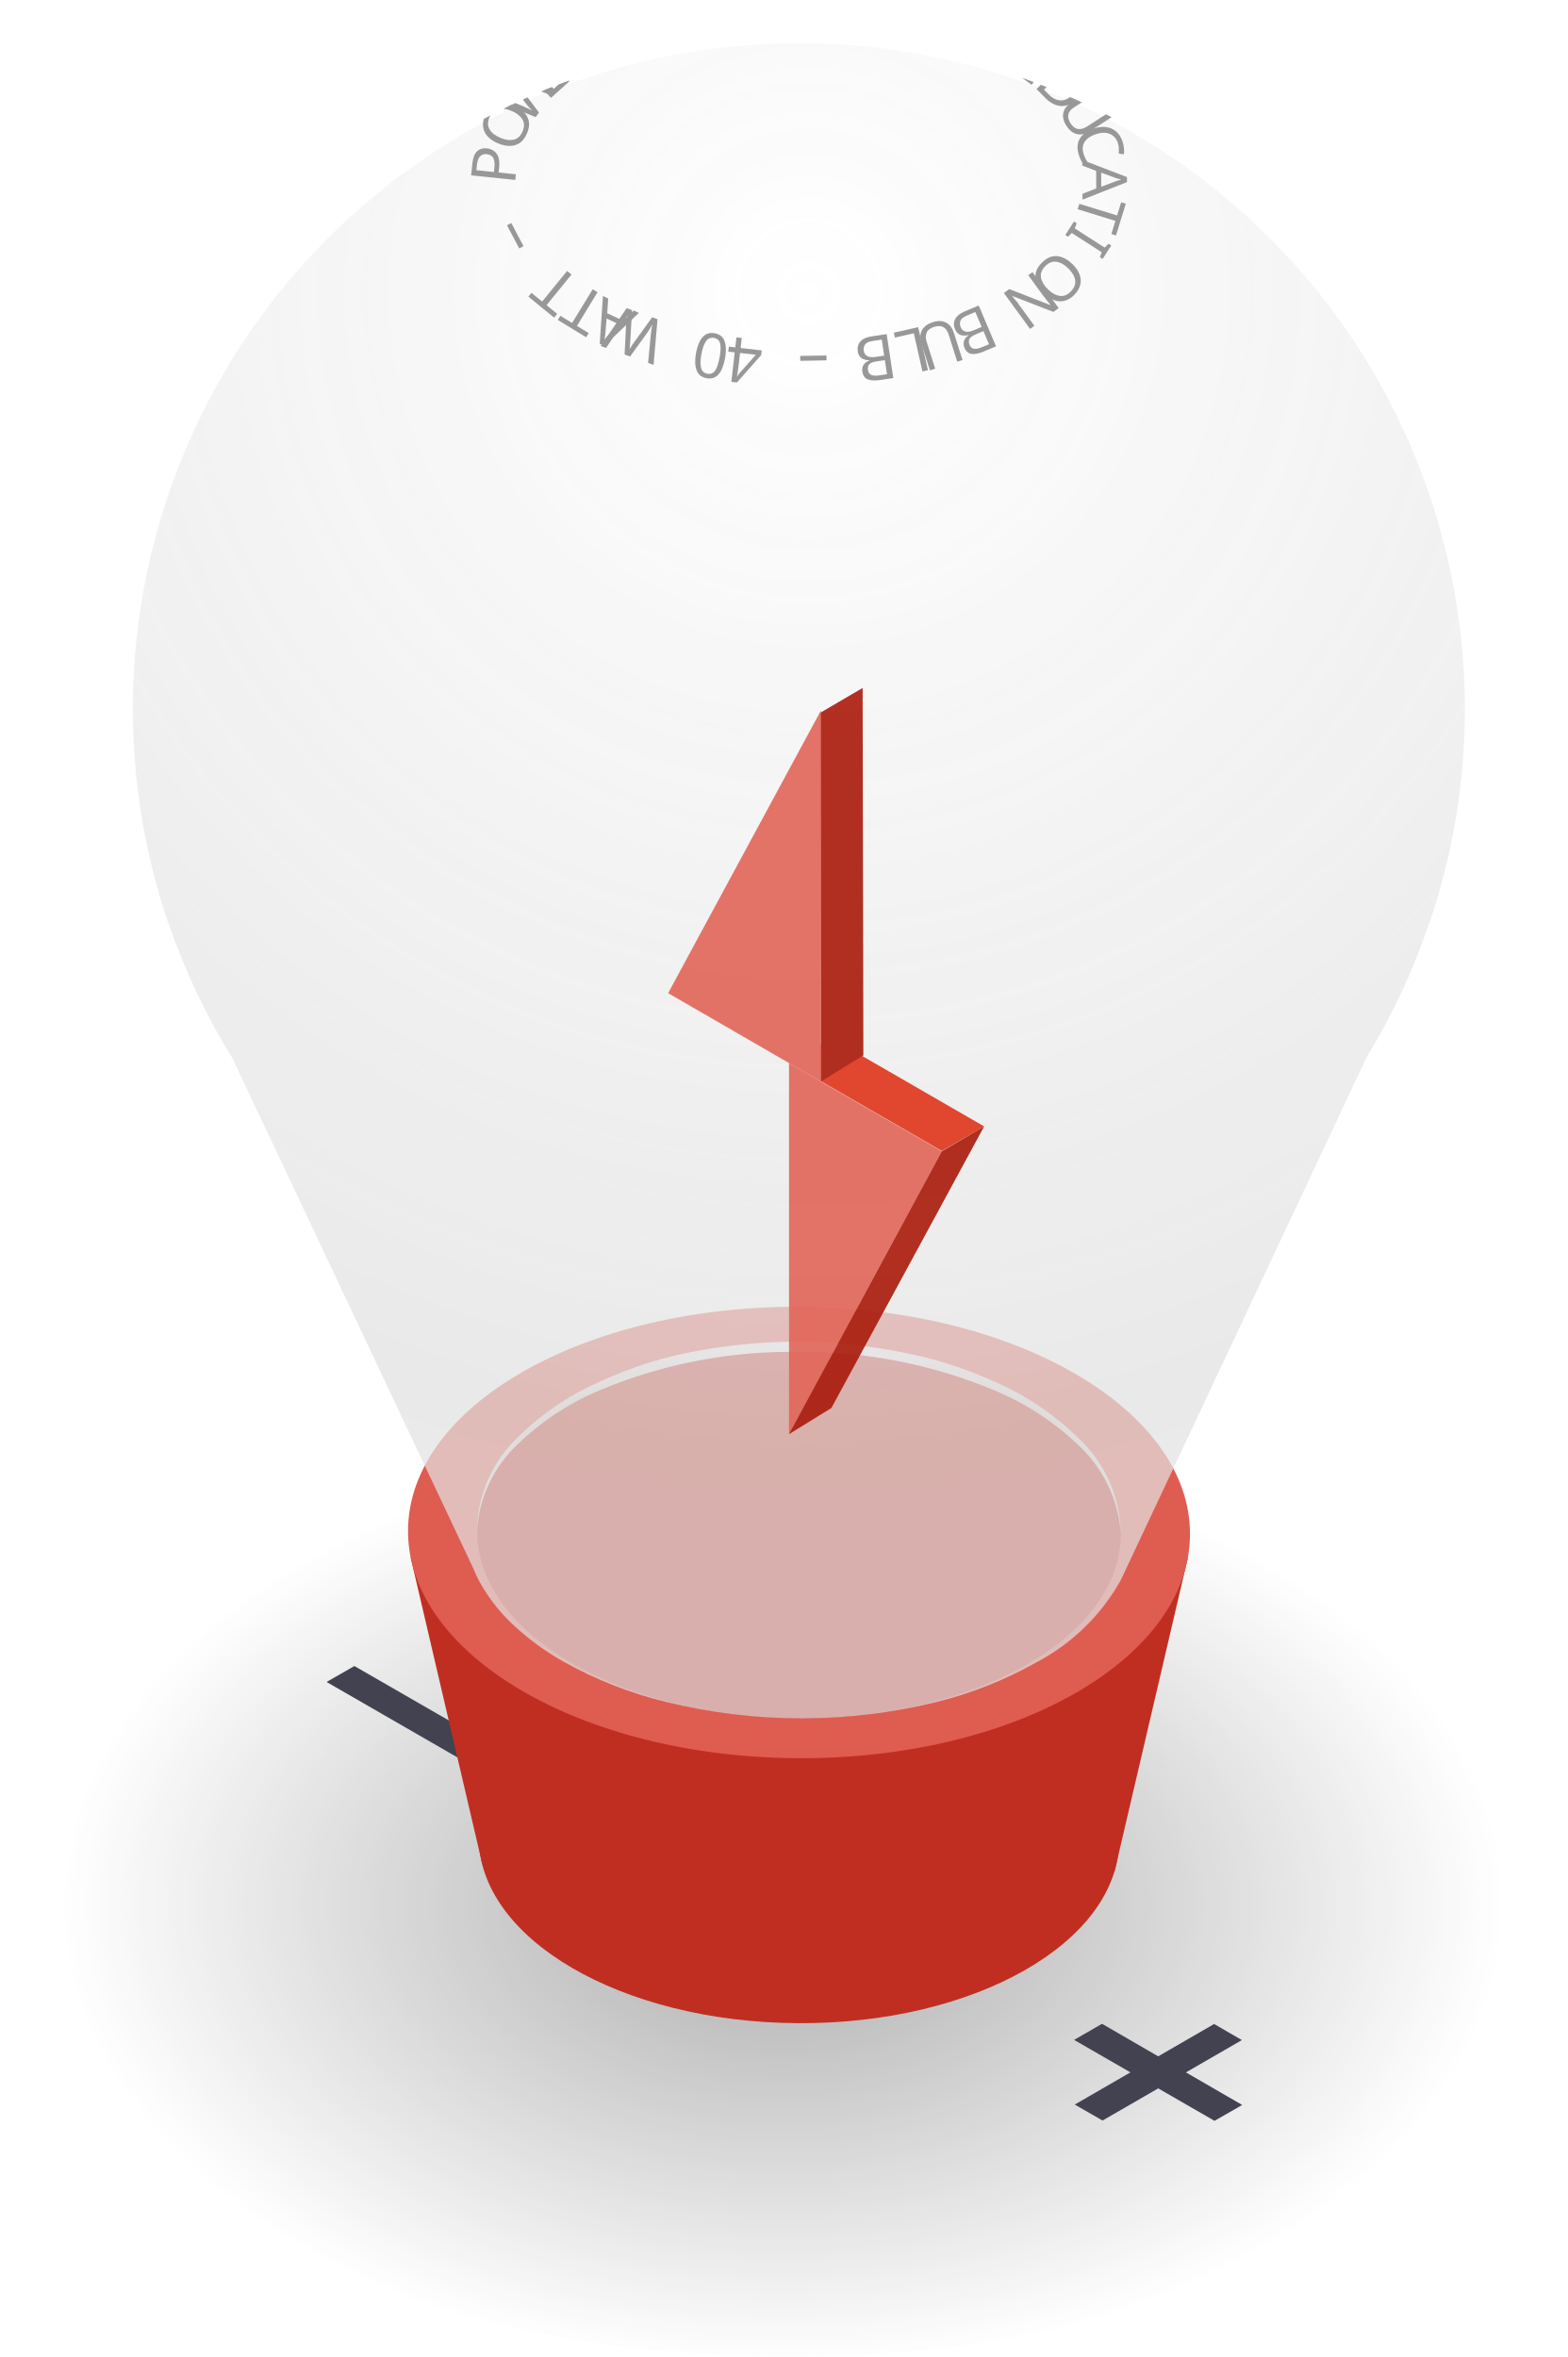
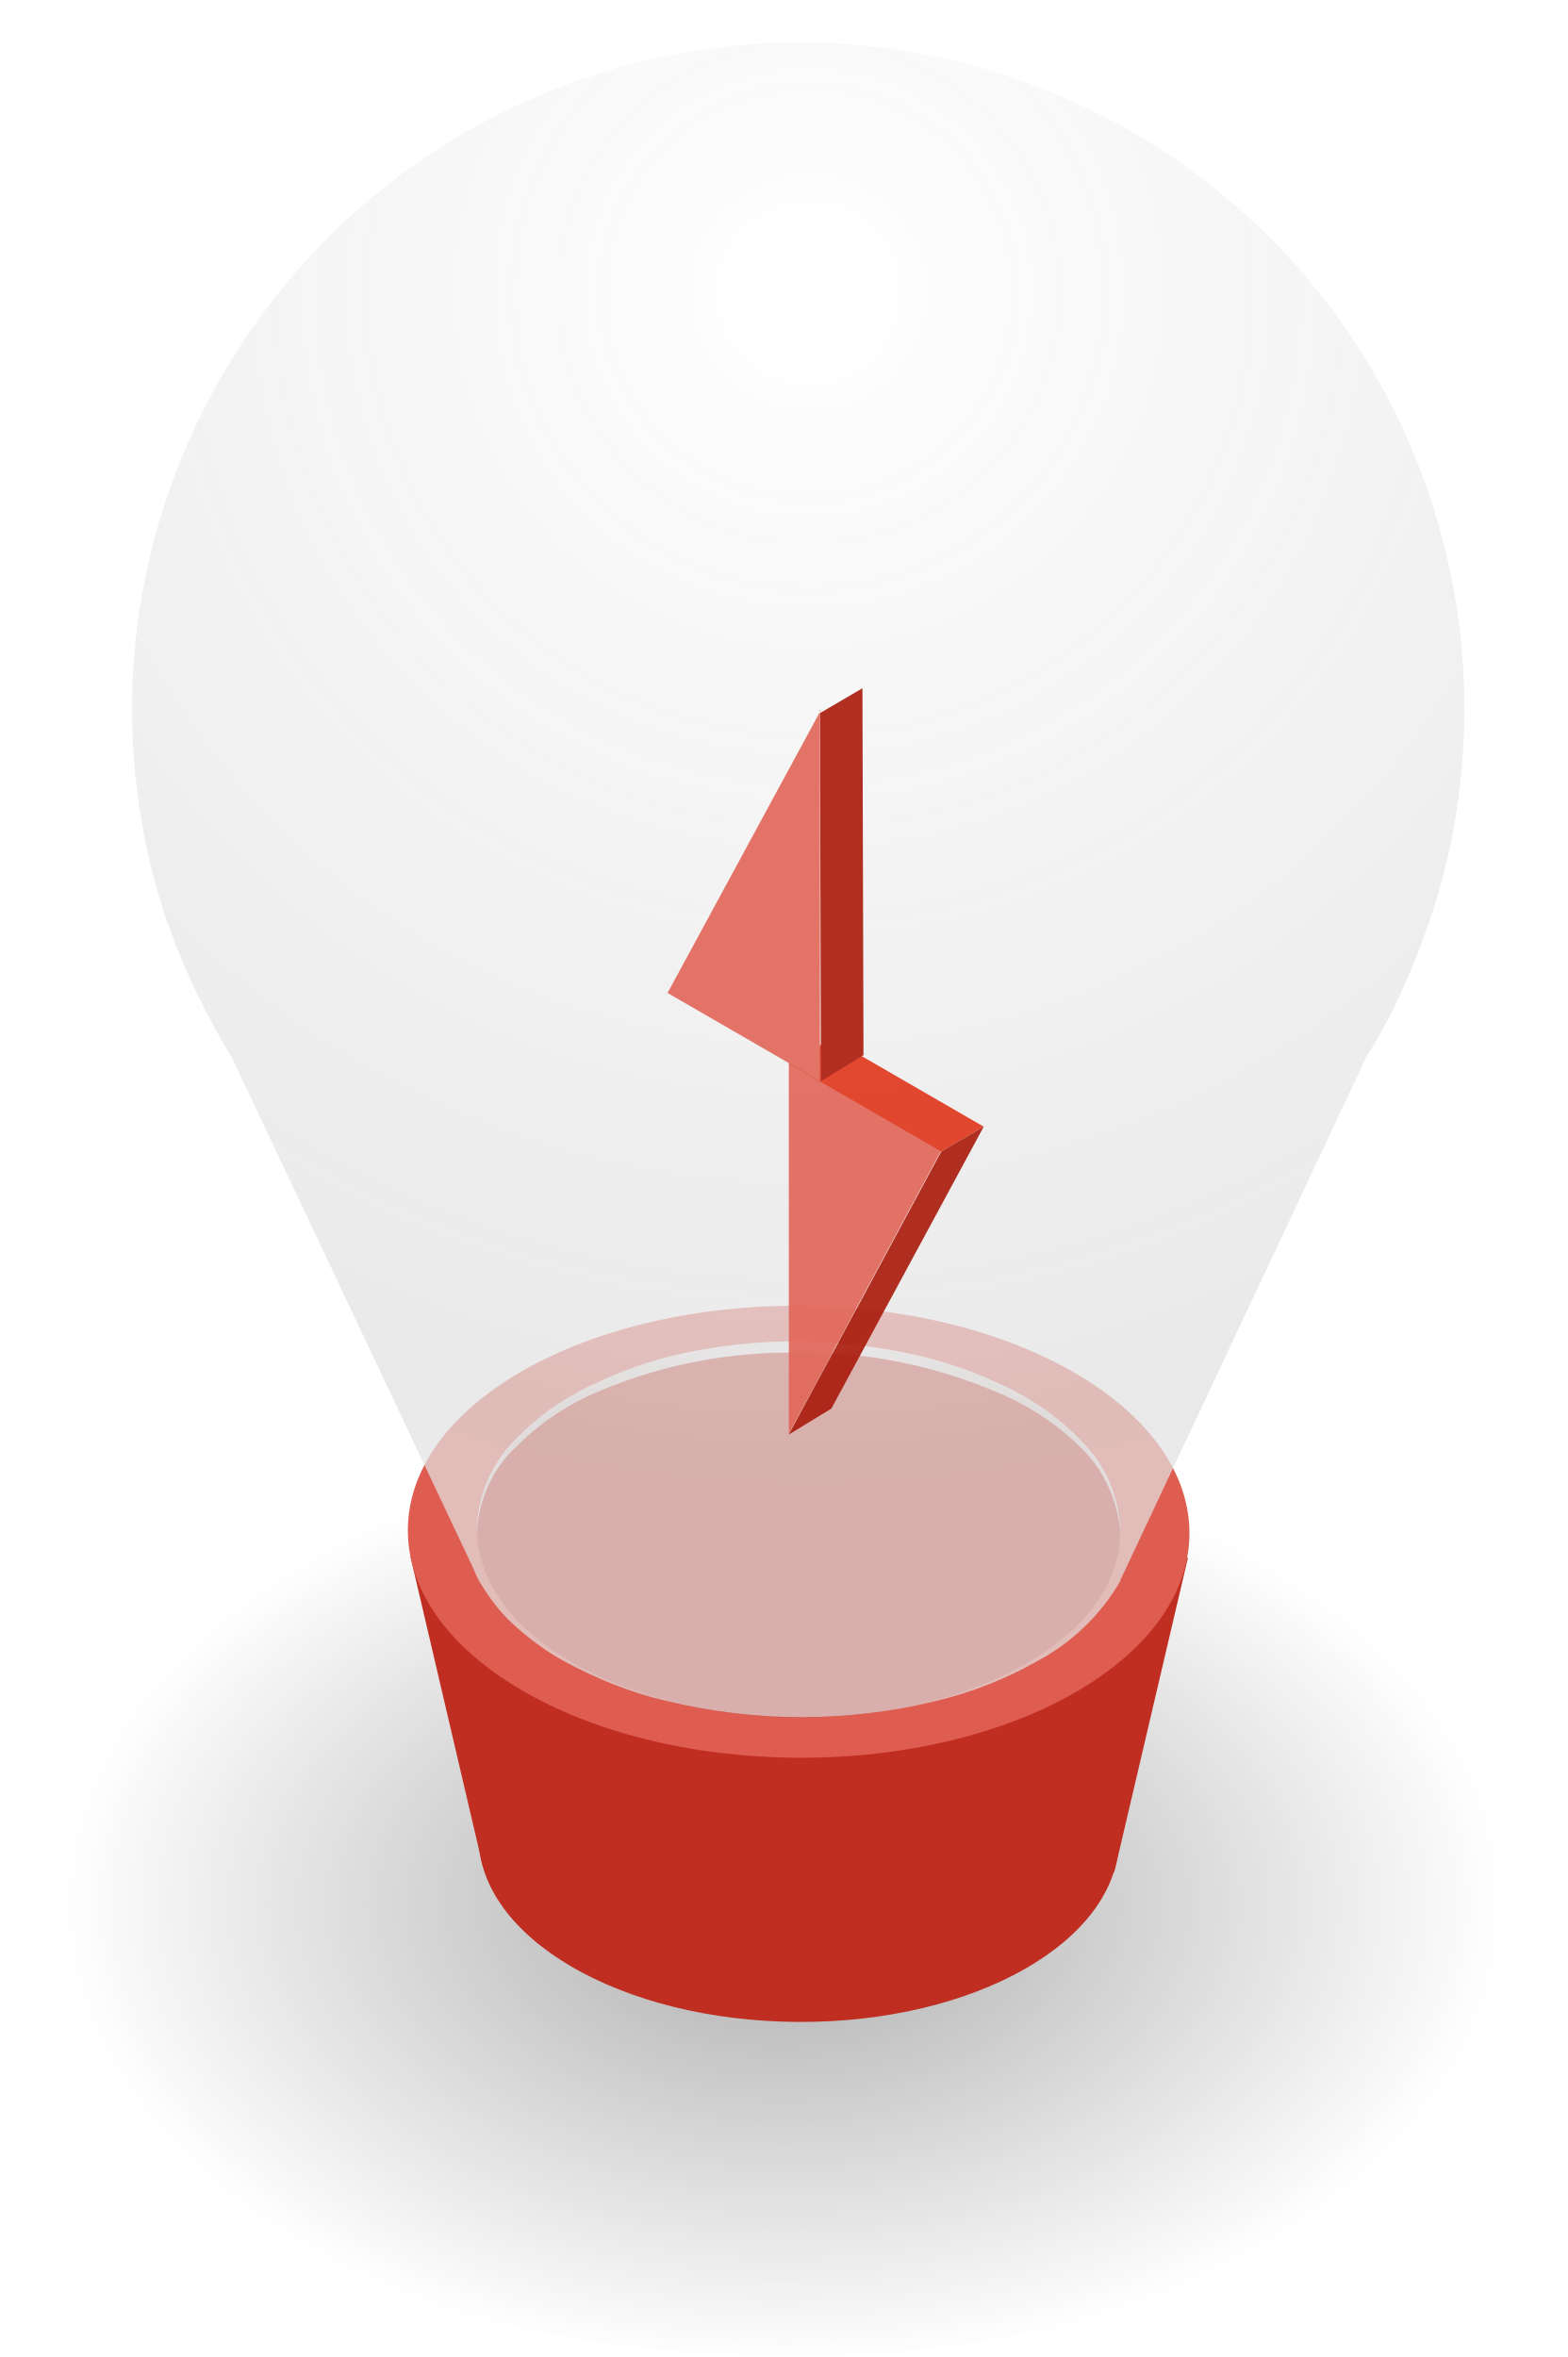
- <svg xmlns="http://www.w3.org/2000/svg" xmlns:xlink="http://www.w3.org/1999/xlink" viewBox="0 0 151.19 227.35">
-   <defs>
-     <style>.cls-1{fill:none;}.cls-2{isolation:isolate;}.cls-3,.cls-7,.cls-9{opacity:0.8;}.cls-3{mix-blend-mode:multiply;fill:url(#radial-gradient);}.cls-4{fill:#424251;}.cls-5{fill:#c02e22;}.cls-6{fill:#df5c50;}.cls-8{fill:url(#radial-gradient-2);}.cls-9{fill:url(#radial-gradient-3);}.cls-10{opacity:0.9;}.cls-11{fill:#e26558;}.cls-12{fill:#e0341b;}.cls-13{fill:#a8190a;}.cls-14{clip-path:url(#clip-path);}.cls-15{font-size:6px;fill:#989898;font-family:RobotoMono-Medium, Roboto Mono;font-weight:500;}</style>
-     <radialGradient id="radial-gradient" cx="-372.3" cy="183.7" r="69.55" gradientTransform="matrix(.005 1 -.64 .003 195.01 555.36)" gradientUnits="userSpaceOnUse">
-       <stop offset="0" stop-color="#826a6a" />
-       <stop offset=".03" stop-color="#999" />
-       <stop offset="1" stop-color="#fff" />
-     </radialGradient>
-     <radialGradient id="radial-gradient-2" cx="77.07" cy="138.61" r="23.24" gradientUnits="userSpaceOnUse">
-       <stop offset="0" stop-color="#fff" />
-       <stop offset="1" stop-color="#e0e0e0" stop-opacity=".9" />
-     </radialGradient>
-     <radialGradient id="radial-gradient-3" cx="78.01" cy="28.22" r="115.13" xlink:href="#radial-gradient-2" />
-     <clipPath id="clip-path">
-       <path d="M131.8 101.65a63.7 63.7 0 0 0 6.07-12.9l.07-.15a64.23 64.23 0 1 0-121.7 0l.07.15a63.9 63.9 0 0 0 6.17 13L45.67 151a11.12 11.12 0 0 0 .55 1.16 20.4 20.4 0 0 0 8.1 7.74c12.68 7.33 33.08 7.37 45.68.1a20 20 0 0 0 8.07-7.82c0-.1.08-.2.13-.3z" class="cls-1" />
-     </clipPath>
-   </defs>
-   <g class="cls-2">
+ <svg xmlns="http://www.w3.org/2000/svg" version="1.1" id="Layer_1" x="0px" y="0px" viewBox="0 0 151.2 227.4" style="enable-background:new 0 0 151.2 227.4;" xml:space="preserve">
+   <style type="text/css">
+ 	.st0{opacity:0.8;fill:url(#SVGID_1_);enable-background:new    ;}
+ 	.st1{fill:#C02E22;}
+ 	.st2{fill:#DF5C50;}
+ 	.st3{fill:url(#SVGID_2_);}
+ 	.st4{opacity:0.8;fill:url(#SVGID_3_);enable-background:new    ;}
+ 	.st5{opacity:0.9;}
+ 	.st6{fill:#E26558;}
+ 	.st7{fill:#E0341B;}
+ 	.st8{fill:#A8190A;}
+ </style>
+   <g>
    <g id="Vrstva_2">
-       <g id="Layer_1">
-         <ellipse cx="75.6" cy="183.7" class="cls-3" rx="43.64" ry="75.6" transform="translate(-108.51 258.3) rotate(-89.69)" />
-         <path d="M106.34 204.54l-2.68-1.54 13.44-7.77 2.68 1.55-13.44 7.76zM103.62 196.75l2.67-1.54 13.52 7.83-2.67 1.53-13.53-7.8zM31.5 162.24l2.68-1.54 13.53 7.8-2.66 1.55-13.53-7.8z" class="cls-4" />
-         <ellipse cx="77.07" cy="177.31" class="cls-5" rx="17.84" ry="30.89" transform="translate(-100.66 253.42) rotate(-89.69)" />
-         <path d="M46.5 179.73l-6.9-29.53 74.97.05-7.08 30.3-61-.82z" class="cls-5" />
-         <ellipse cx="77.07" cy="147.82" class="cls-6" rx="21.77" ry="37.71" transform="translate(-71.17 224.09) rotate(-89.69)" />
-         <ellipse cx="77.07" cy="147.82" class="cls-5" rx="17.92" ry="31.04" transform="translate(-71.17 224.09) rotate(-89.69)" />
-         <path d="M46 147.82a12.57 12.57 0 0 1 3.66-8.9 25.94 25.94 0 0 1 8.1-5.6 37.93 37.93 0 0 1 9.4-3 54.9 54.9 0 0 1 9.84-.92 54.75 54.75 0 0 1 9.8 1 38.83 38.83 0 0 1 9.4 3 26.7 26.7 0 0 1 8.1 5.6 12.77 12.77 0 0 1 3.8 8.85 12.9 12.9 0 0 0-4.14-8.5 26.23 26.23 0 0 0-8.07-5.25 47.92 47.92 0 0 0-18.9-3.7 47.6 47.6 0 0 0-18.9 3.6 25.66 25.66 0 0 0-8.1 5.26 12.57 12.57 0 0 0-4 8.56z" class="cls-8" />
-         <path d="M137.92 88.9l-.08.15A64 64 0 0 1 131.8 102l-23.62 50.25c-.05.08-.1.17-.14.27a19.9 19.9 0 0 1-8.07 7.82 38.44 38.44 0 0 1-9.67 3.84 54.52 54.52 0 0 1-26 0 39 39 0 0 1-10-3.93 25.13 25.13 0 0 1-4.94-3.65 16.7 16.7 0 0 1-3.15-4.1c-.2-.37-.37-.76-.53-1.15L22.43 102.1a63.9 63.9 0 0 1-6.16-13l-.07-.15a64.23 64.23 0 1 1 121.7 0z" class="cls-9" />
-         <g class="cls-10">
-           <path d="M76.1 138.33l14.74-27.28-14.74-8.5v35.78z" class="cls-11" />
-           <path d="M80.2 100.15l14.72 8.5-4.08 2.37-14.74-8.5 4.1-2.37z" class="cls-12" />
-           <path d="M90.84 111.05l4.08-2.4-14.73 27.16-4.1 2.53 14.74-27.28zM79.1 68.76l4.1-2.4.07 35.44-4.1 2.52-.06-35.56z" class="cls-13" />
-           <path d="M79.18 68.53L64.44 95.8l14.74 8.52v-35.8z" class="cls-11" />
-         </g>
-         <g class="cls-14">
-           <text class="cls-15" transform="matrix(.81 .59 -.59 .81 97.1 6.43)">E</text>
-           <text class="cls-15" transform="matrix(.7 .71 -.71 .7 99.57 8.18)">D</text>
-           <text class="cls-15" transform="matrix(.54 .84 -.84 .54 101.73 10.27)">U</text>
-           <text class="cls-15" transform="translate(103.4 12.69) rotate(72.31)">C</text>
-           <text class="cls-15" transform="translate(104.39 15.43) rotate(89.69)">A</text>
-           <text class="cls-15" transform="translate(104.51 18.33) rotate(107.15)">T</text>
-           <text class="cls-15" transform="matrix(-.54 .84 -.84 -.54 103.71 21.17)">I</text>
-           <text class="cls-15" transform="translate(102.16 23.72) rotate(134.42)">O</text>
-           <text class="cls-15" transform="matrix(-.81 .59 -.59 -.81 100.05 25.91)">N</text>
-           <text class="cls-15" transform="matrix(-.92 .39 -.39 -.92 94.93 29.24)">B</text>
-           <text class="cls-15" transform="translate(92.06 30.48) rotate(162.4)">U</text>
-           <text class="cls-15" transform="matrix(-.97 .22 -.22 -.97 89.12 31.43)">L</text>
-           <text class="cls-15" transform="matrix(-.99 .15 -.15 -.99 86.09 32.14)">B</text>
-           <text class="cls-15" transform="translate(79.92 32.91) rotate(178.97)">–</text>
-           <text class="cls-15" transform="translate(73.7 32.85) rotate(-173.47)">4</text>
-           <text class="cls-15" transform="translate(70.61 32.52) rotate(-169.47)">0</text>
-           <text class="cls-15" transform="translate(64.55 31.19) rotate(-160.35)">W</text>
-           <text class="cls-15" transform="translate(61.62 30.18) rotate(-154.9)">A</text>
-           <text class="cls-15" transform="translate(58.82 28.91) rotate(-148.57)">T</text>
-           <text class="cls-15" transform="translate(56.2 27.36) rotate(-140.79)">T</text>
-           <text class="cls-15" transform="translate(51.82 23.31) rotate(-117.88)">–</text>
-           <text class="cls-15" transform="translate(49.64 17.93) rotate(-84.11)">P</text>
-           <text class="cls-15" transform="translate(49.86 14.99) rotate(-67.06)">O</text>
-           <text class="cls-15" transform="matrix(.6 -.8 .8 .6 50.94 12.26)">W</text>
-           <text class="cls-15" transform="translate(52.71 9.83) rotate(-42.03)">E</text>
-           <text class="cls-15" transform="translate(54.96 7.76) rotate(-33.44)">R</text>
+       <g>
+         <radialGradient id="SVGID_1_" cx="-371.916" cy="-192.082" r="69.491" gradientTransform="matrix(1 4.105249e-04 4.627328e-04 -0.64 447.6063 60.9138)" gradientUnits="userSpaceOnUse">
+           <stop offset="0" style="stop-color:#826A6A" />
+           <stop offset="3.000000e-02" style="stop-color:#999999" />
+           <stop offset="1" style="stop-color:#FFFFFF" />
+         </radialGradient>
+         <path class="st0" d="M0,183.3c0.1-24.1,34.1-43.5,75.8-43.2c41.8,0.2,75.5,19.9,75.4,44c-0.1,24.1-34.1,43.5-75.8,43.2     C33.6,227.1-0.1,207.4,0,183.3z" />
+         <ellipse transform="matrix(5.410405e-03 -1 1 5.410405e-03 -100.6604 253.4144)" class="st1" cx="77.1" cy="177.3" rx="17.8" ry="30.9" />
+         <path class="st1" d="M46.5,179.7l-6.9-29.5l75,0.1l-7.1,30.3L46.5,179.7L46.5,179.7z" />
+         <ellipse transform="matrix(5.410490e-03 -1 1 5.410490e-03 -71.1709 224.0848)" class="st2" cx="77.1" cy="147.8" rx="21.8" ry="37.7" />
+         <ellipse transform="matrix(5.410451e-03 -1 1 5.410451e-03 -71.1709 224.0848)" class="st1" cx="77.1" cy="147.8" rx="17.9" ry="31" />
+         <radialGradient id="SVGID_2_" cx="77.045" cy="91.375" r="23.26" gradientTransform="matrix(1 0 0 -1 0 230)" gradientUnits="userSpaceOnUse">
+           <stop offset="0" style="stop-color:#FFFFFF" />
+           <stop offset="1" style="stop-color:#E0E0E0;stop-opacity:0.9" />
+         </radialGradient>
+         <path class="st3" d="M46,147.8c0-3.3,1.3-6.5,3.7-8.9c2.3-2.4,5.1-4.3,8.1-5.6c3-1.4,6.1-2.4,9.4-3c3.2-0.6,6.5-0.9,9.8-0.9     c3.3,0,6.6,0.4,9.8,1c3.2,0.6,6.4,1.6,9.4,3c3,1.3,5.8,3.2,8.1,5.6c2.4,2.3,3.7,5.5,3.8,8.9c-0.3-3.3-1.7-6.3-4.1-8.5     c-2.3-2.2-5.1-4-8.1-5.2c-6-2.5-12.4-3.8-18.9-3.7c-6.5-0.1-12.9,1.1-18.9,3.6c-3,1.2-5.8,3-8.1,5.3     C47.6,141.5,46.2,144.6,46,147.8L46,147.8z" />
+         <radialGradient id="SVGID_3_" cx="78.01" cy="201.78" r="115.13" gradientTransform="matrix(1 0 0 -1 0 230)" gradientUnits="userSpaceOnUse">
+           <stop offset="0" style="stop-color:#FFFFFF" />
+           <stop offset="1" style="stop-color:#E0E0E0;stop-opacity:0.9" />
+         </radialGradient>
+         <path class="st4" d="M137.9,88.9l-0.1,0.2c-1.5,4.5-3.5,8.9-6,12.9l-23.6,50.2c-0.1,0.1-0.1,0.2-0.1,0.3c-1.9,3.3-4.7,6-8.1,7.8     c-3,1.7-6.3,3-9.7,3.8c-8.5,2.1-17.5,2.1-26,0c-3.5-0.8-6.9-2.2-10-3.9c-1.8-1-3.4-2.2-4.9-3.6c-1.3-1.2-2.3-2.6-3.2-4.1     c-0.2-0.4-0.4-0.8-0.5-1.1l-23.3-49.3c-2.5-4.1-4.6-8.4-6.2-13l-0.1-0.2C4.8,55.3,22.9,18.9,56.5,7.5s70.1,6.7,81.4,40.3     C142.4,61.2,142.4,75.6,137.9,88.9L137.9,88.9z" />
+         <g class="st5">
+           <path class="st6" d="M76.1,138.3l14.7-27.3l-14.7-8.5V138.3z" />
+           <path class="st7" d="M80.2,100.2l14.7,8.5l-4.1,2.4l-14.7-8.5L80.2,100.2z" />
+           <path class="st8" d="M90.8,111.1l4.1-2.4l-14.7,27.2l-4.1,2.5L90.8,111.1L90.8,111.1z M79.1,68.8l4.1-2.4l0.1,35.4l-4.1,2.5      L79.1,68.8L79.1,68.8z" />
+           <path class="st6" d="M79.2,68.5L64.4,95.8l14.7,8.5V68.5L79.2,68.5z" />
        </g>
      </g>
    </g>
  </g>
</svg>
